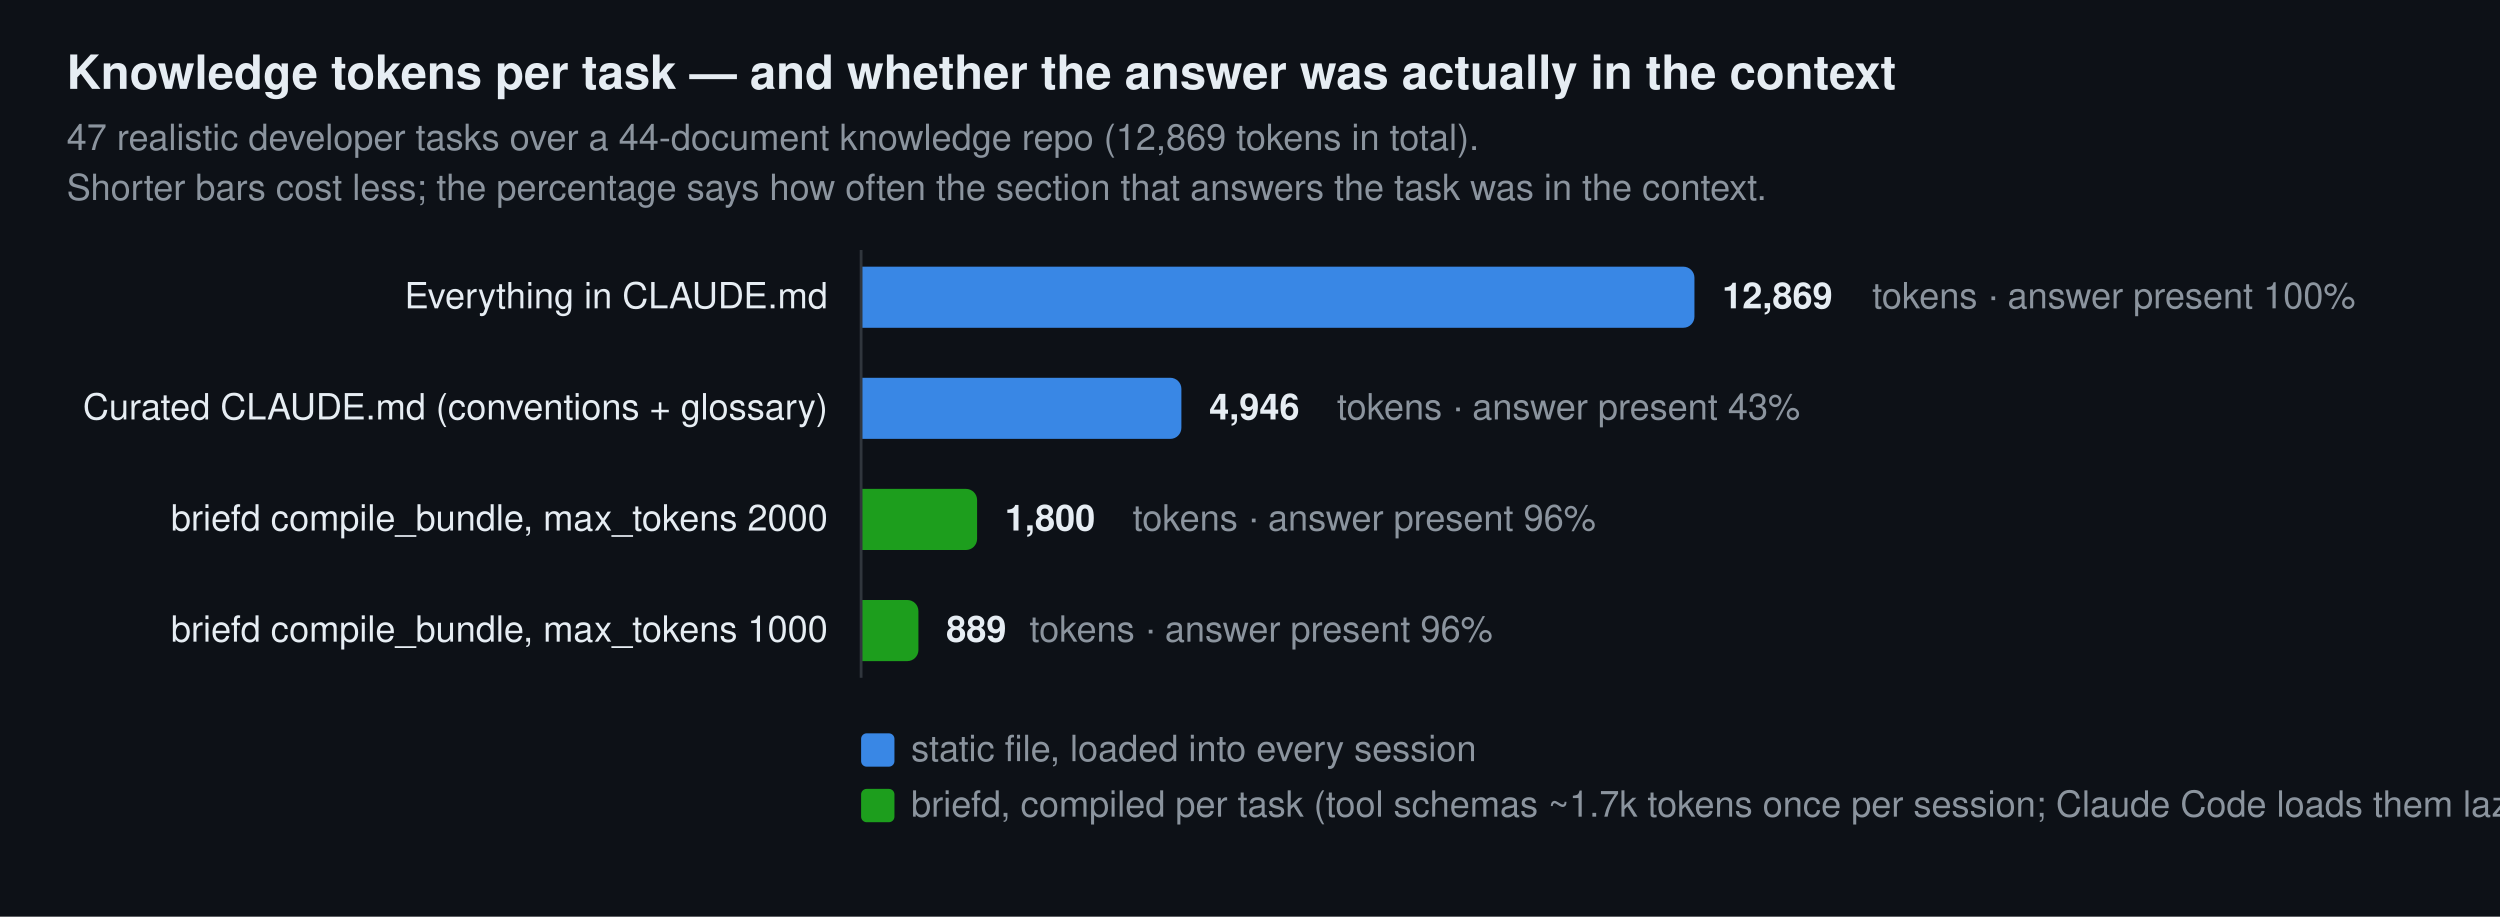
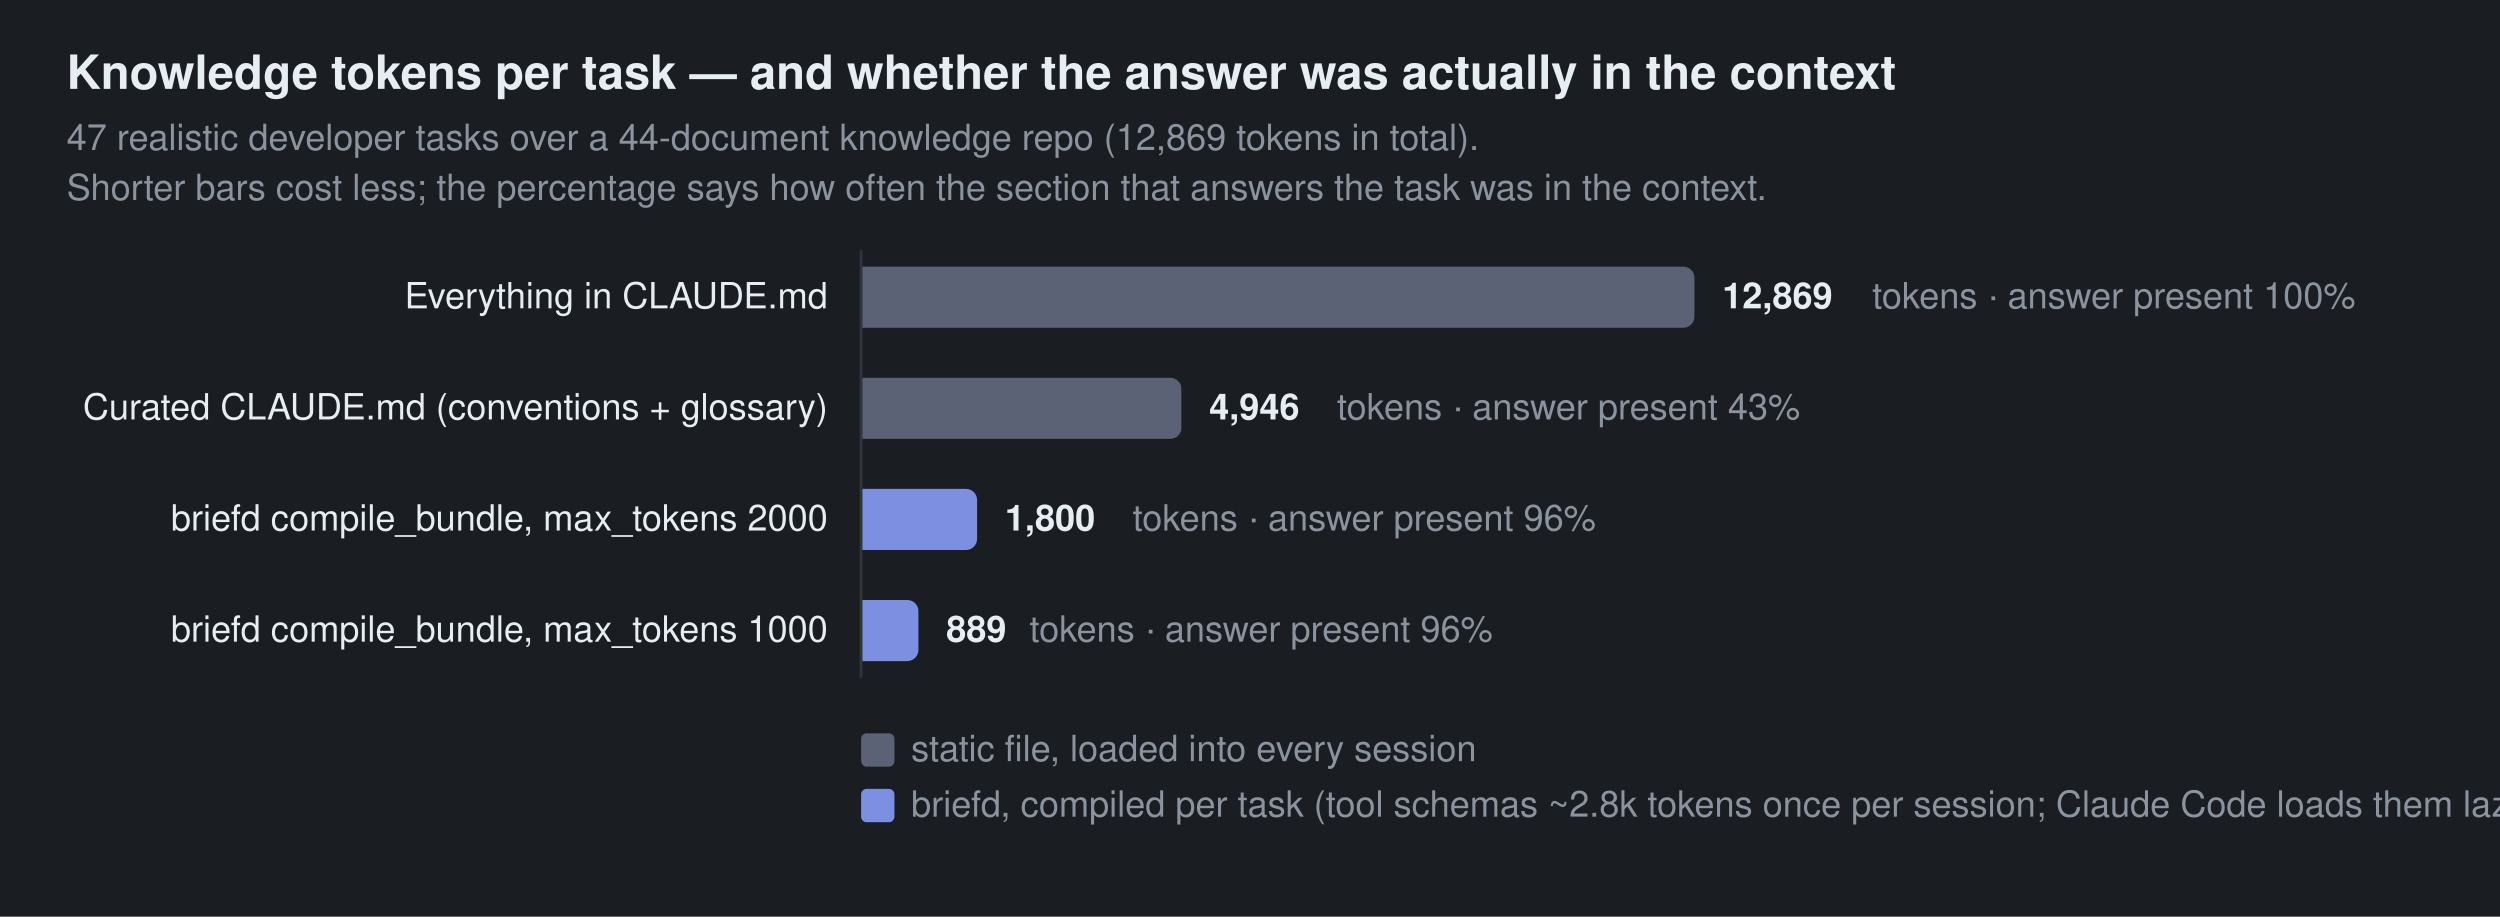
- <svg xmlns="http://www.w3.org/2000/svg" width="900" height="330" viewBox="0 0 900 330" font-family="-apple-system, BlinkMacSystemFont, &quot;Segoe UI&quot;, Helvetica, Arial, sans-serif" font-size="13" role="img" aria-label="Bar chart: knowledge tokens per task for four scenarios with answer coverage">
-   <rect width="900" height="330" fill="#0d1117" />
+ <svg xmlns="http://www.w3.org/2000/svg" width="900" height="330" viewBox="0 0 900 330" font-family="&quot;Hanken Grotesk&quot;, -apple-system, BlinkMacSystemFont, &quot;Segoe UI&quot;, Helvetica, Arial, sans-serif" font-size="13" role="img" aria-label="Bar chart: knowledge tokens per task for four scenarios with answer coverage">
+   <rect width="900" height="330" fill="#1a1d21" />
  <text x="24" y="32" font-size="17" font-weight="600" fill="#e6edf3">Knowledge tokens per task — and whether the answer was actually in the context</text>
  <text x="24" y="54" fill="#8b949e">47 realistic developer tasks over a 44-document knowledge repo (12,869 tokens in total).</text>
  <text x="24" y="72" fill="#8b949e">Shorter bars cost less; the percentage says how often the section that answers the task was in the context.</text>
  <text x="298" y="111.0" text-anchor="end" fill="#e6edf3">Everything in CLAUDE.md</text>
-   <path d="M310,96 h296.0 a4,4 0 0 1 4,4 v14 a4,4 0 0 1 -4,4 h-296.0 z" fill="#3987e5" />
+   <path d="M310,96 h296.0 a4,4 0 0 1 4,4 v14 a4,4 0 0 1 -4,4 h-296.0 z" fill="#5b6275" />
  <text x="620.0" y="111.0" fill="#e6edf3" font-weight="600">12,869</text>
  <text x="674.0" y="111.0" fill="#8b949e">tokens · answer present 100%</text>
  <text x="298" y="151.0" text-anchor="end" fill="#e6edf3">Curated CLAUDE.md (conventions + glossary)</text>
-   <path d="M310,136 h111.3 a4,4 0 0 1 4,4 v14 a4,4 0 0 1 -4,4 h-111.3 z" fill="#3987e5" />
+   <path d="M310,136 h111.3 a4,4 0 0 1 4,4 v14 a4,4 0 0 1 -4,4 h-111.3 z" fill="#5b6275" />
  <text x="435.3" y="151.0" fill="#e6edf3" font-weight="600">4,946</text>
  <text x="481.3" y="151.0" fill="#8b949e">tokens · answer present 43%</text>
  <text x="298" y="191.0" text-anchor="end" fill="#e6edf3">briefd compile_bundle, max_tokens 2000</text>
-   <path d="M310,176 h37.751 a4,4 0 0 1 4,4 v14 a4,4 0 0 1 -4,4 h-37.751 z" fill="#1d9e1d" />
+   <path d="M310,176 h37.751 a4,4 0 0 1 4,4 v14 a4,4 0 0 1 -4,4 h-37.751 z" fill="#7d8fe0" />
  <text x="361.751" y="191.0" fill="#e6edf3" font-weight="600">1,800</text>
  <text x="407.751" y="191.0" fill="#8b949e">tokens · answer present 96%</text>
  <text x="298" y="231.0" text-anchor="end" fill="#e6edf3">briefd compile_bundle, max_tokens 1000</text>
-   <path d="M310,216 h16.631 a4,4 0 0 1 4,4 v14 a4,4 0 0 1 -4,4 h-16.631 z" fill="#1d9e1d" />
+   <path d="M310,216 h16.631 a4,4 0 0 1 4,4 v14 a4,4 0 0 1 -4,4 h-16.631 z" fill="#7d8fe0" />
  <text x="340.631" y="231.0" fill="#e6edf3" font-weight="600">889</text>
  <text x="370.631" y="231.0" fill="#8b949e">tokens · answer present 96%</text>
  <line x1="310" y1="90" x2="310" y2="244" stroke="#30363d" stroke-width="1" />
-   <rect x="310" y="264" width="12" height="12" rx="2" fill="#3987e5" />
+   <rect x="310" y="264" width="12" height="12" rx="2" fill="#5b6275" />
  <text x="328" y="274" fill="#8b949e">static file, loaded into every session</text>
-   <rect x="310" y="284" width="12" height="12" rx="2" fill="#1d9e1d" />
-   <text x="328" y="294" fill="#8b949e">briefd, compiled per task (tool schemas ~1.7k tokens once per session; Claude Code loads them lazily)</text>
+   <rect x="310" y="284" width="12" height="12" rx="2" fill="#7d8fe0" />
+   <text x="328" y="294" fill="#8b949e">briefd, compiled per task (tool schemas ~2.8k tokens once per session; Claude Code loads them lazily)</text>
</svg>
